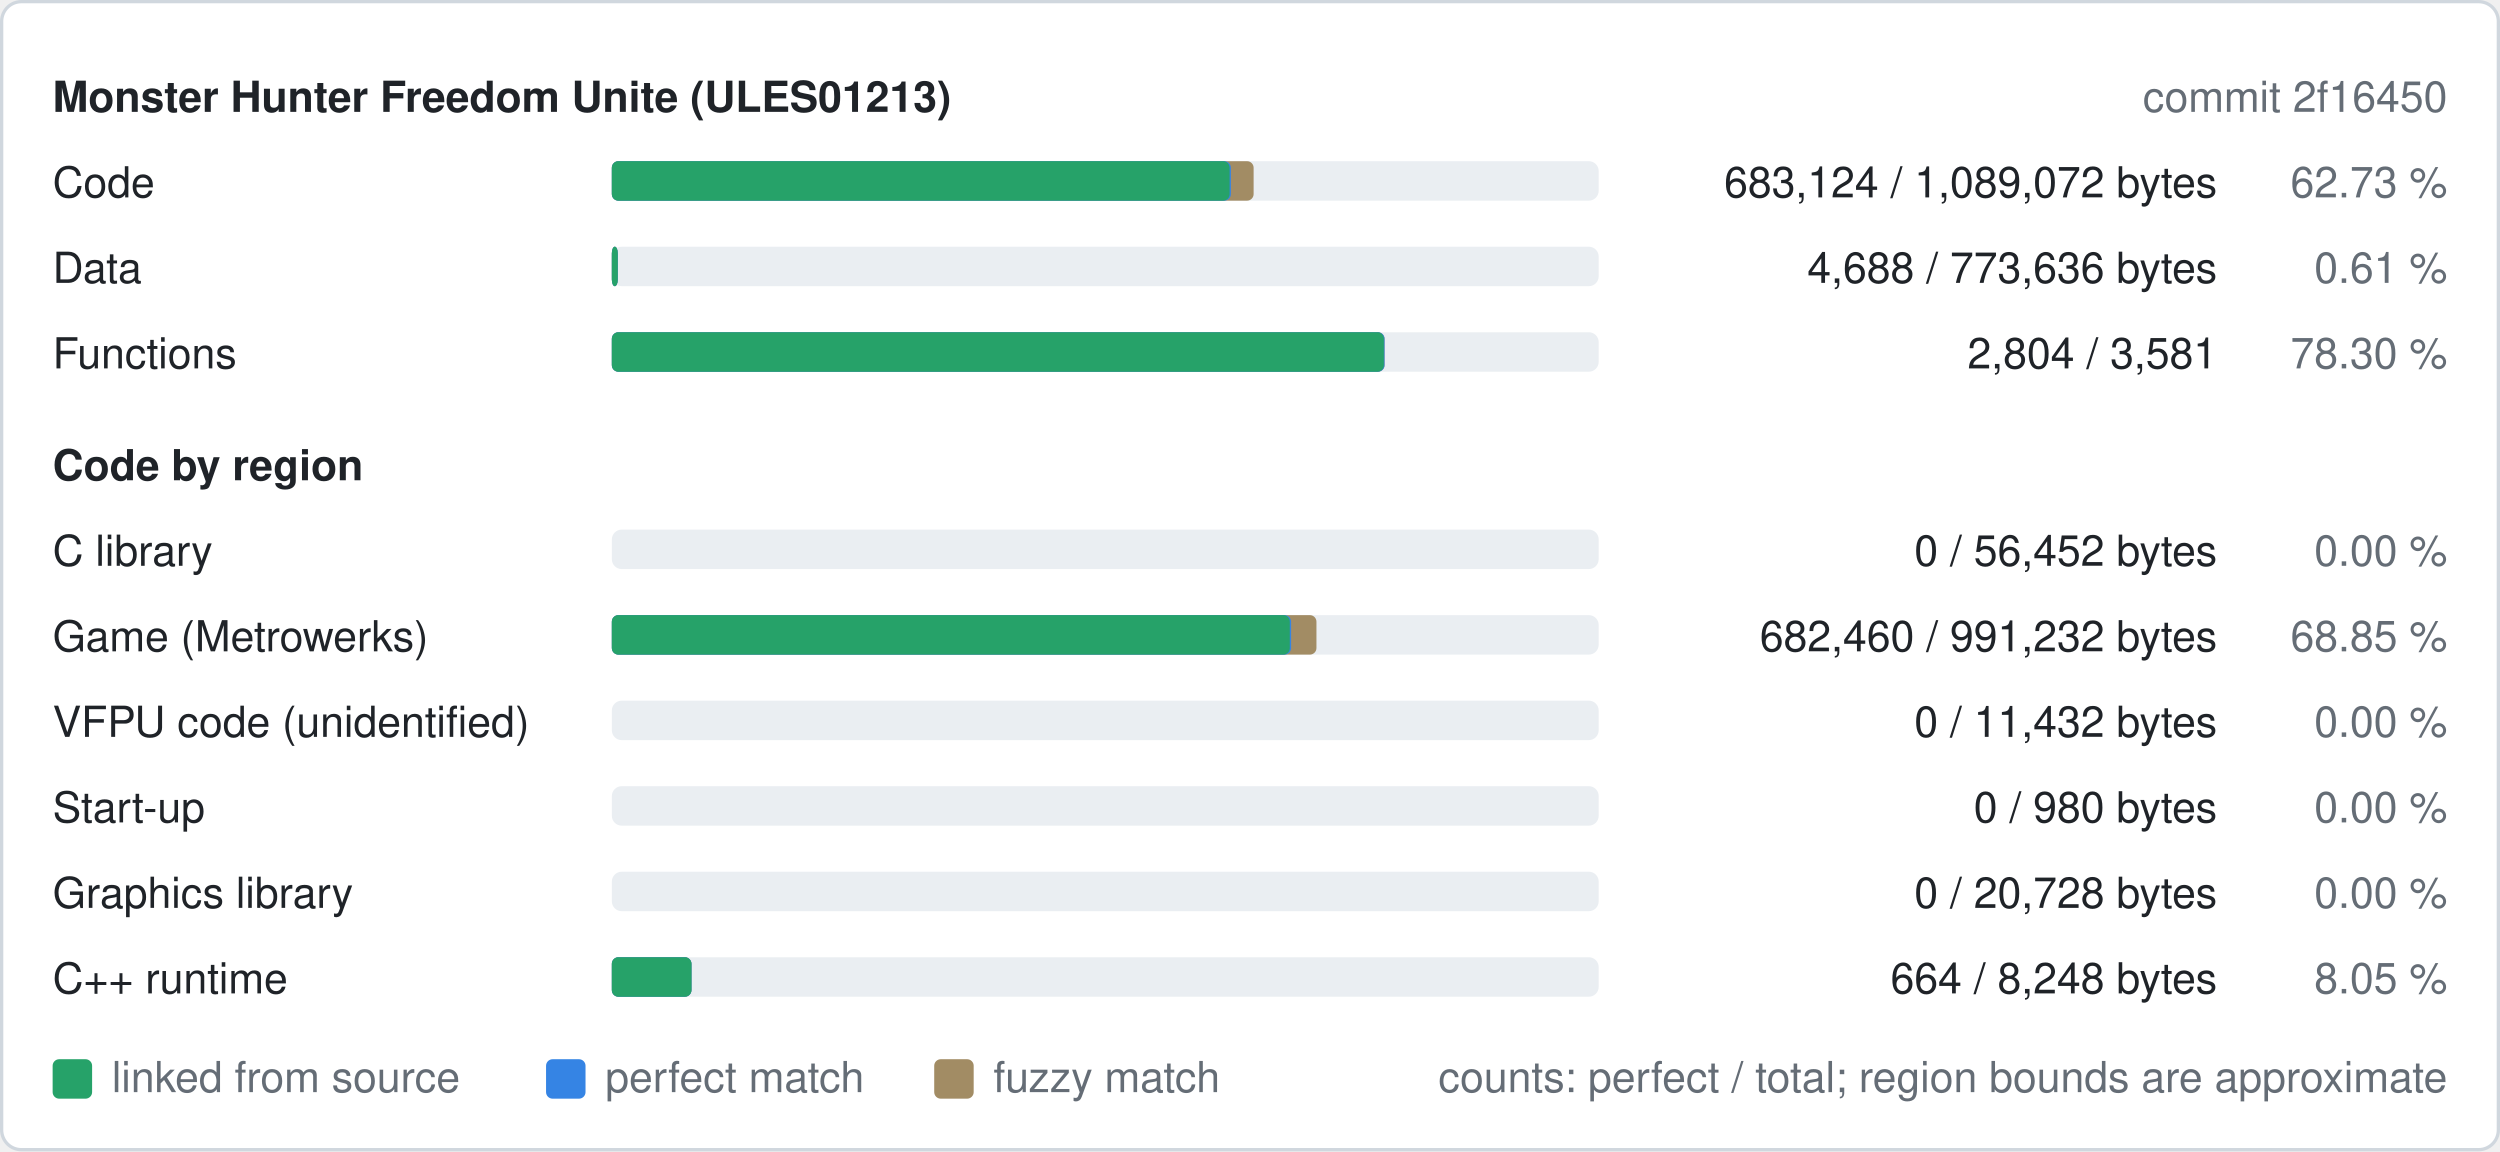
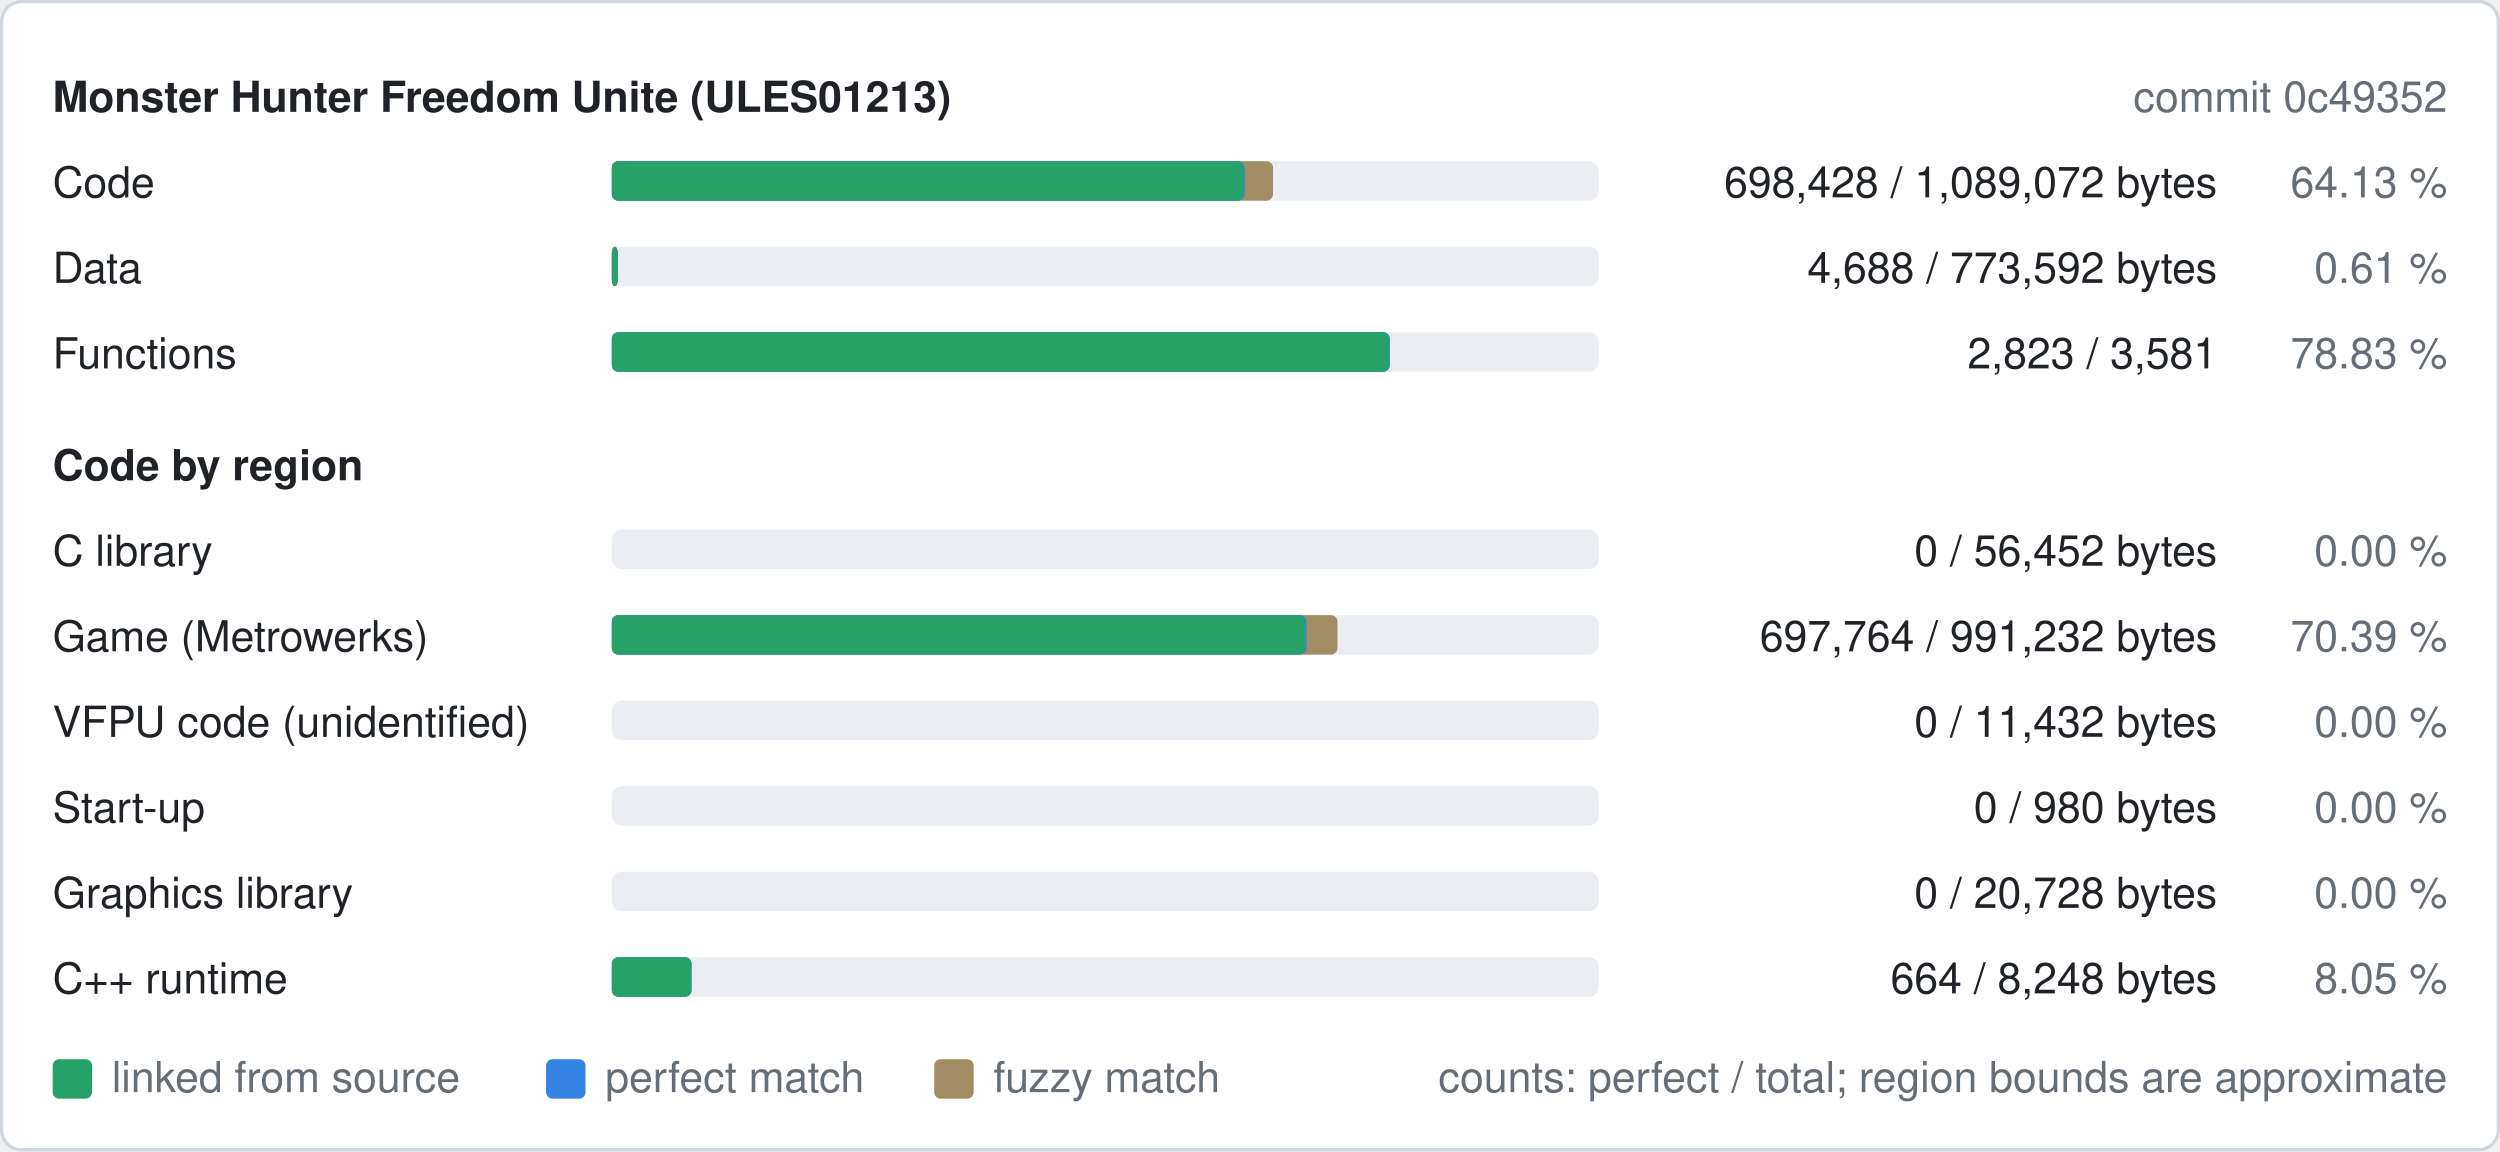
<svg xmlns="http://www.w3.org/2000/svg" width="760" height="350" viewBox="0 0 760 350" role="img" aria-label="Decompilation progress of ULES01213">
  <style>
text{font-family:-apple-system,BlinkMacSystemFont,"Segoe UI",Helvetica,Arial,sans-serif;font-size:13px}
.b{font-weight:600}
.bg{fill:#ffffff;stroke:#d0d7de}.t{fill:#1f2328}.m{fill:#656d76}.track{fill:#eaeef2}.fuzzy{fill:#a28c64}.perfect{fill:#3584e4}.linked{fill:#26a269}
@media (prefers-color-scheme: dark){.bg{fill:#0d1117;stroke:#30363d}.t{fill:#e6edf3}.m{fill:#8d96a0}.track{fill:#21262d}.fuzzy{fill:#a28c64}.perfect{fill:#3584e4}.linked{fill:#2ec27e}}
</style>
  <rect class="bg" x="0.5" y="0.5" width="759" height="349" rx="6" />
  <text class="t b" x="16" y="34">Monster Hunter Freedom Unite (ULES01213)</text>
-   <text class="m" x="744" y="34" text-anchor="end">commit 2f16450</text>
+   <text class="m" x="744" y="34" text-anchor="end">commit 0c49352</text>
  <text class="t" x="16" y="60">Code</text>
  <rect class="track" x="186" y="49" width="300" height="12" rx="3" />
-   <rect class="fuzzy" x="186" y="49" width="195.1" height="12" rx="2" />
-   <rect class="perfect" x="186" y="49" width="188.2" height="12" rx="2" />
-   <rect class="linked" x="186" y="49" width="187.8" height="12" rx="2" />
-   <text class="t" x="674" y="60" text-anchor="end">683,124 / 1,089,072 bytes</text>
-   <text class="m" x="744" y="60" text-anchor="end">62.73 %</text>
+   <rect class="fuzzy" x="186" y="49" width="201.0" height="12" rx="2" />
+   <rect class="perfect" x="186" y="49" width="192.4" height="12" rx="2" />
+   <rect class="linked" x="186" y="49" width="192.0" height="12" rx="2" />
+   <text class="t" x="674" y="60" text-anchor="end">698,428 / 1,089,072 bytes</text>
+   <text class="m" x="744" y="60" text-anchor="end">64.13 %</text>
  <text class="t" x="16" y="86">Data</text>
  <rect class="track" x="186" y="75" width="300" height="12" rx="3" />
  <rect class="fuzzy" x="186" y="75" width="1.8" height="12" rx="2" />
  <rect class="perfect" x="186" y="75" width="1.8" height="12" rx="2" />
  <rect class="linked" x="186" y="75" width="1.8" height="12" rx="2" />
-   <text class="t" x="674" y="86" text-anchor="end">4,688 / 773,636 bytes</text>
+   <text class="t" x="674" y="86" text-anchor="end">4,688 / 773,592 bytes</text>
  <text class="m" x="744" y="86" text-anchor="end">0.61 %</text>
  <text class="t" x="16" y="112">Functions</text>
  <rect class="track" x="186" y="101" width="300" height="12" rx="3" />
-   <rect class="fuzzy" x="186" y="101" width="234.9" height="12" rx="2" />
-   <rect class="perfect" x="186" y="101" width="234.9" height="12" rx="2" />
-   <rect class="linked" x="186" y="101" width="234.7" height="12" rx="2" />
-   <text class="t" x="674" y="112" text-anchor="end">2,804 / 3,581</text>
-   <text class="m" x="744" y="112" text-anchor="end">78.30 %</text>
+   <rect class="fuzzy" x="186" y="101" width="236.5" height="12" rx="2" />
+   <rect class="perfect" x="186" y="101" width="236.5" height="12" rx="2" />
+   <rect class="linked" x="186" y="101" width="236.3" height="12" rx="2" />
+   <text class="t" x="674" y="112" text-anchor="end">2,823 / 3,581</text>
+   <text class="m" x="744" y="112" text-anchor="end">78.83 %</text>
  <text class="t b" x="16" y="146">Code by region</text>
  <text class="t" x="16" y="172">C library</text>
  <rect class="track" x="186" y="161" width="300" height="12" rx="3" />
  <text class="t" x="674" y="172" text-anchor="end">0 / 56,452 bytes</text>
  <text class="m" x="744" y="172" text-anchor="end">0.00 %</text>
  <text class="t" x="16" y="198">Game (Metrowerks)</text>
  <rect class="track" x="186" y="187" width="300" height="12" rx="3" />
-   <rect class="fuzzy" x="186" y="187" width="214.2" height="12" rx="2" />
-   <rect class="perfect" x="186" y="187" width="206.5" height="12" rx="2" />
-   <rect class="linked" x="186" y="187" width="206.1" height="12" rx="2" />
-   <text class="t" x="674" y="198" text-anchor="end">682,460 / 991,232 bytes</text>
-   <text class="m" x="744" y="198" text-anchor="end">68.85 %</text>
+   <rect class="fuzzy" x="186" y="187" width="220.6" height="12" rx="2" />
+   <rect class="perfect" x="186" y="187" width="211.2" height="12" rx="2" />
+   <rect class="linked" x="186" y="187" width="210.8" height="12" rx="2" />
+   <text class="t" x="674" y="198" text-anchor="end">697,764 / 991,232 bytes</text>
+   <text class="m" x="744" y="198" text-anchor="end">70.39 %</text>
  <text class="t" x="16" y="224">VFPU code (unidentified)</text>
  <rect class="track" x="186" y="213" width="300" height="12" rx="3" />
  <text class="t" x="674" y="224" text-anchor="end">0 / 11,432 bytes</text>
  <text class="m" x="744" y="224" text-anchor="end">0.00 %</text>
  <text class="t" x="16" y="250">Start-up</text>
  <rect class="track" x="186" y="239" width="300" height="12" rx="3" />
  <text class="t" x="674" y="250" text-anchor="end">0 / 980 bytes</text>
  <text class="m" x="744" y="250" text-anchor="end">0.00 %</text>
  <text class="t" x="16" y="276">Graphics library</text>
  <rect class="track" x="186" y="265" width="300" height="12" rx="3" />
  <text class="t" x="674" y="276" text-anchor="end">0 / 20,728 bytes</text>
  <text class="m" x="744" y="276" text-anchor="end">0.00 %</text>
  <text class="t" x="16" y="302">C++ runtime</text>
  <rect class="track" x="186" y="291" width="300" height="12" rx="3" />
  <rect class="fuzzy" x="186" y="291" width="24.2" height="12" rx="2" />
  <rect class="perfect" x="186" y="291" width="24.2" height="12" rx="2" />
  <rect class="linked" x="186" y="291" width="24.2" height="12" rx="2" />
  <text class="t" x="674" y="302" text-anchor="end">664 / 8,248 bytes</text>
  <text class="m" x="744" y="302" text-anchor="end">8.05 %</text>
  <rect class="linked" x="16" y="322" width="12" height="12" rx="2" />
  <text class="m" x="34" y="332">linked from source</text>
  <rect class="perfect" x="166" y="322" width="12" height="12" rx="2" />
  <text class="m" x="184" y="332">perfect match</text>
  <rect class="fuzzy" x="284" y="322" width="12" height="12" rx="2" />
  <text class="m" x="302" y="332">fuzzy match</text>
  <text class="m" x="744" y="332" text-anchor="end">counts: perfect / total; region bounds are approximate</text>
</svg>
